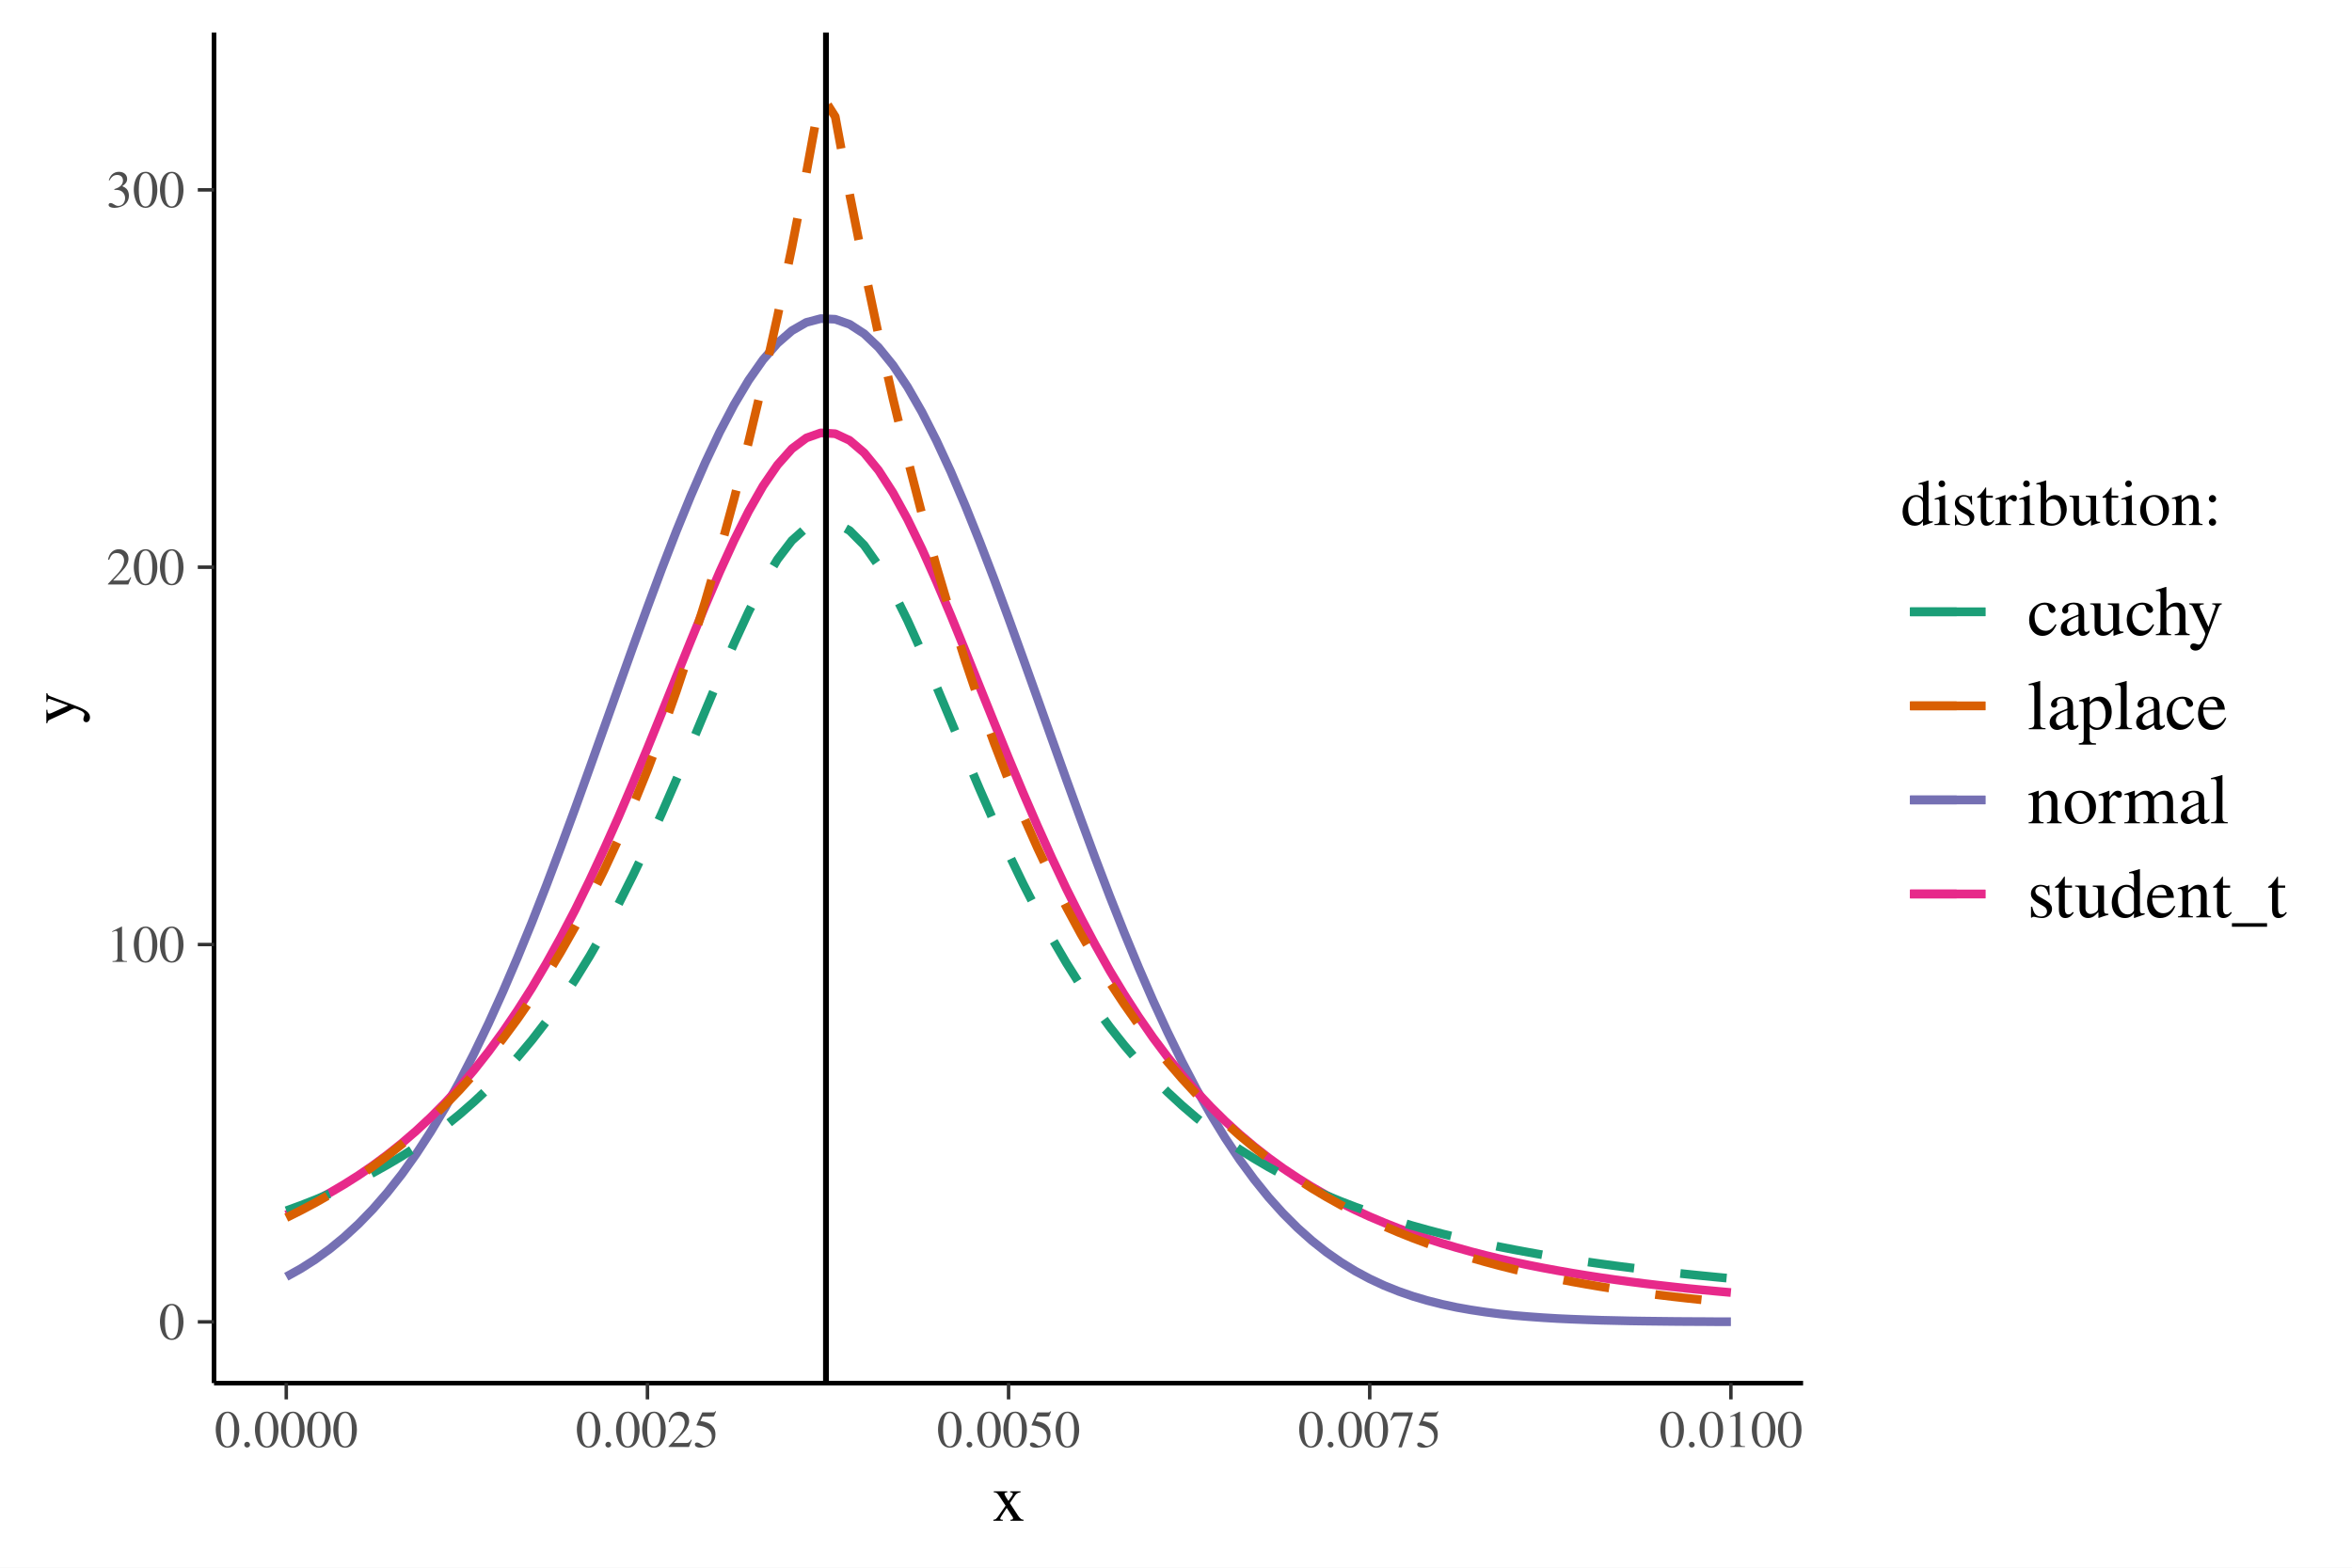
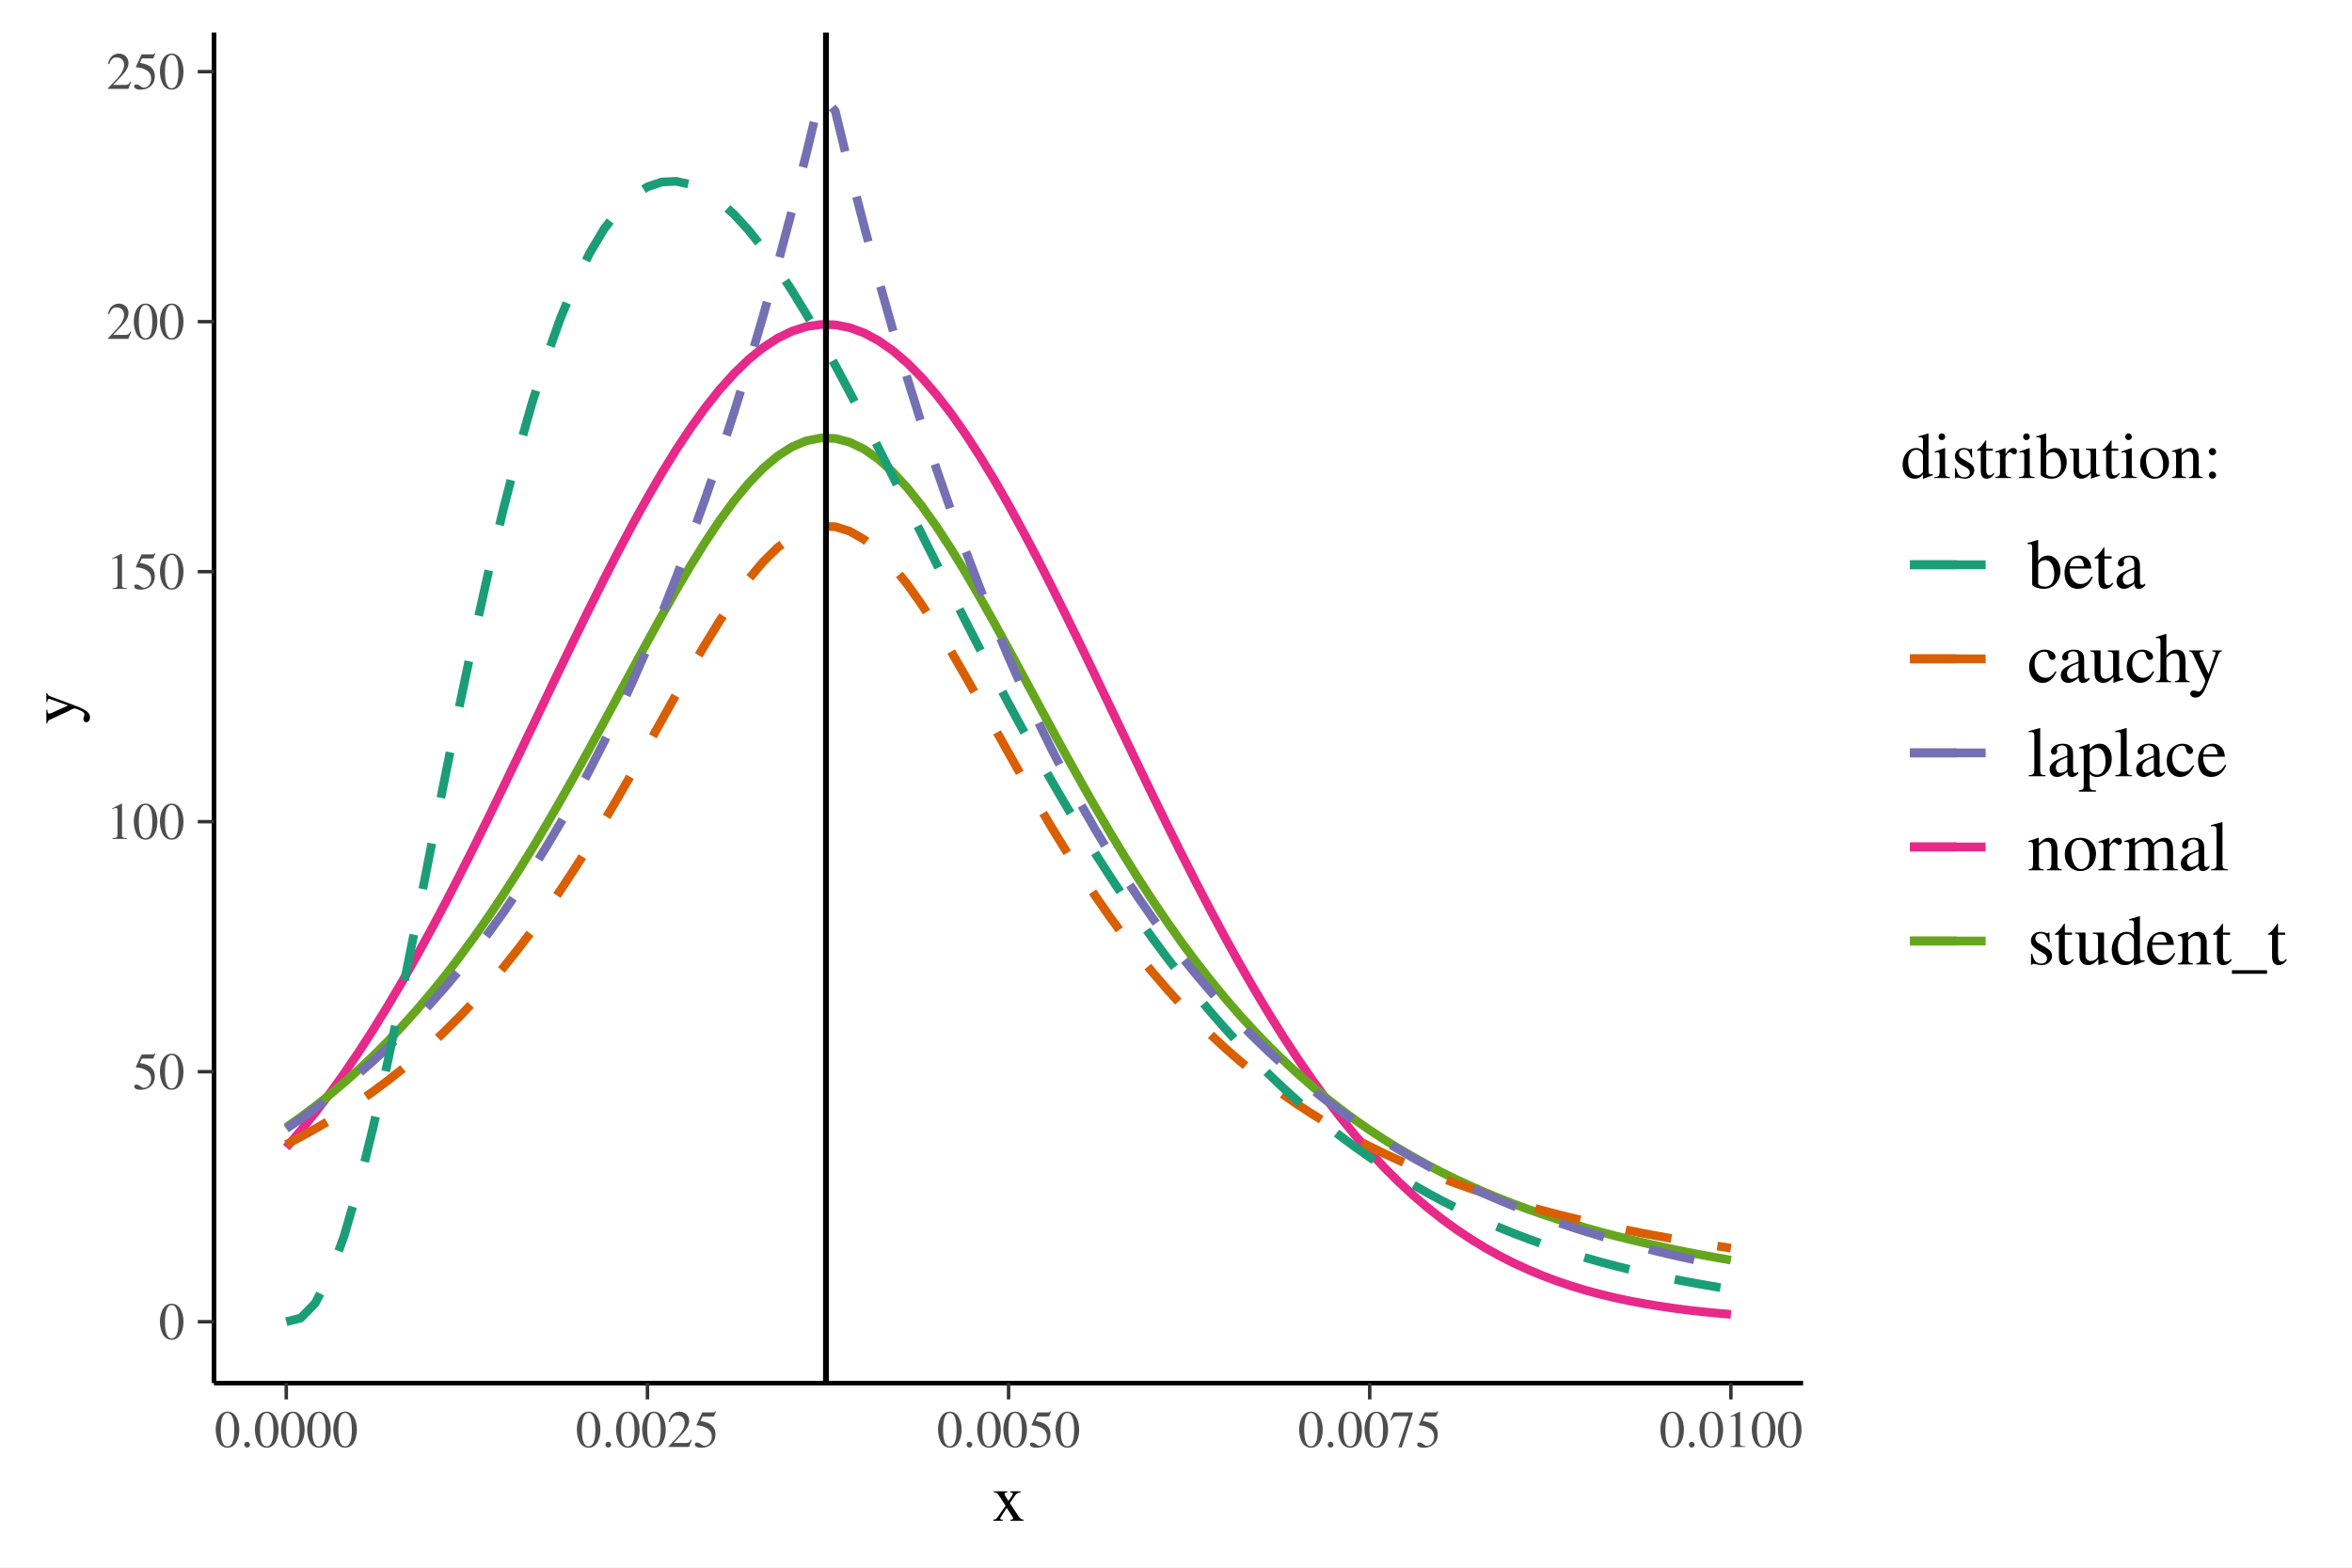
<svg xmlns="http://www.w3.org/2000/svg" viewBox="0 0 432.00 288.00">
  <defs>
    <style type="text/css">
    line, polyline, path, rect, circle {
      fill: none;
      stroke: #000000;
      stroke-linecap: round;
      stroke-linejoin: round;
      stroke-miterlimit: 10.00;
    }
  </style>
  </defs>
  <rect width="100%" height="100%" style="stroke: none; fill: #FFFFFF;" />
  <defs>
    <clipPath id="cpMzkuMzE0M3wzMzEuMTgzfDI1NC4wOTN8NS45Nzc1OA==">
      <rect x="39.31" y="5.98" width="291.87" height="248.11" />
    </clipPath>
  </defs>
-   <polyline points="52.58,234.55 55.23,233.08 57.89,231.39 60.54,229.47 63.19,227.30 65.85,224.85 68.50,222.12 71.15,219.07 73.81,215.70 76.46,211.98 79.11,207.91 81.77,203.48 84.42,198.69 87.07,193.53 89.73,188.01 92.38,182.15 95.03,175.96 97.69,169.46 100.34,162.69 102.99,155.68 105.65,148.48 108.30,141.13 110.95,133.70 113.61,126.25 116.26,118.84 118.92,111.55 121.57,104.44 124.22,97.60 126.88,91.09 129.53,85.00 132.18,79.39 134.84,74.33 137.49,69.88 140.14,66.10 142.80,63.05 145.45,60.75 148.10,59.23 150.76,58.53 153.41,58.65 156.06,59.58 158.72,61.31 161.37,63.83 164.02,67.09 166.68,71.06 169.33,75.69 171.98,80.91 174.64,86.66 177.29,92.88 179.94,99.49 182.60,106.41 185.25,113.58 187.90,120.91 190.56,128.34 193.21,135.79 195.86,143.20 198.52,150.51 201.17,157.66 203.82,164.61 206.48,171.31 209.13,177.72 211.78,183.82 214.44,189.59 217.09,195.01 219.74,200.07 222.40,204.76 225.05,209.09 227.70,213.06 230.36,216.67 233.01,219.96 235.66,222.91 238.32,225.57 240.97,227.93 243.62,230.03 246.28,231.88 248.93,233.51 251.58,234.93 254.24,236.17 256.89,237.23 259.54,238.15 262.20,238.93 264.85,239.60 267.50,240.17 270.16,240.64 272.81,241.04 275.46,241.38 278.12,241.66 280.77,241.88 283.42,242.07 286.08,242.23 288.73,242.35 291.38,242.45 294.04,242.54 296.69,242.60 299.34,242.66 302.00,242.70 304.65,242.73 307.30,242.76 309.96,242.78 312.61,242.79 315.26,242.81 317.92,242.81 " style="stroke-width: 1.60; stroke: #7570B3; stroke-linecap: butt;" clip-path="url(#cpMzkuMzE0M3wzMzEuMTgzfDI1NC4wOTN8NS45Nzc1OA==)" />
-   <polyline points="52.58,223.18 55.23,221.94 57.89,220.60 60.54,219.16 63.19,217.60 65.85,215.92 68.50,214.11 71.15,212.14 73.81,210.02 76.46,207.73 79.11,205.26 81.77,202.58 84.42,199.69 87.07,196.57 89.73,193.20 92.38,189.57 95.03,185.67 97.69,181.49 100.34,177.00 102.99,172.21 105.65,167.12 108.30,161.72 110.95,156.02 113.61,150.06 116.26,143.85 118.92,137.45 121.57,130.91 124.22,124.30 126.88,117.72 129.53,111.27 132.18,105.07 134.84,99.25 137.49,93.94 140.14,89.29 142.80,85.42 145.45,82.44 148.10,80.46 150.76,79.52 153.41,79.68 156.06,80.91 158.72,83.18 161.37,86.41 164.02,90.52 166.68,95.37 169.33,100.83 171.98,106.77 174.64,113.05 177.29,119.55 179.94,126.15 182.60,132.75 185.25,139.26 187.90,145.61 190.56,151.75 193.21,157.65 195.86,163.26 198.52,168.57 201.17,173.58 203.82,178.29 206.48,182.69 209.13,186.79 211.78,190.62 214.44,194.17 217.09,197.47 219.74,200.52 222.40,203.35 225.05,205.97 227.70,208.39 230.36,210.63 233.01,212.71 235.66,214.63 238.32,216.40 240.97,218.05 243.62,219.57 246.28,220.98 248.93,222.29 251.58,223.51 254.24,224.63 256.89,225.68 259.54,226.66 262.20,227.56 264.85,228.41 267.50,229.19 270.16,229.93 272.81,230.61 275.46,231.25 278.12,231.85 280.77,232.41 283.42,232.93 286.08,233.42 288.73,233.88 291.38,234.31 294.04,234.72 296.69,235.10 299.34,235.46 302.00,235.80 304.65,236.11 307.30,236.41 309.96,236.70 312.61,236.96 315.26,237.21 317.92,237.45 " style="stroke-width: 1.60; stroke: #E7298A; stroke-linecap: butt;" clip-path="url(#cpMzkuMzE0M3wzMzEuMTgzfDI1NC4wOTN8NS45Nzc1OA==)" />
-   <polyline points="52.58,222.42 55.23,221.45 57.89,220.41 60.54,219.30 63.19,218.11 65.85,216.83 68.50,215.46 71.15,213.98 73.81,212.40 76.46,210.69 79.11,208.85 81.77,206.86 84.42,204.72 87.07,202.40 89.73,199.90 92.38,197.19 95.03,194.26 97.69,191.09 100.34,187.66 102.99,183.96 105.65,179.96 108.30,175.66 110.95,171.04 113.61,166.09 116.26,160.81 118.92,155.23 121.57,149.36 124.22,143.25 126.88,136.97 129.53,130.61 132.18,124.29 134.84,118.16 137.49,112.40 140.14,107.20 142.80,102.77 145.45,99.30 148.10,96.94 150.76,95.83 153.41,96.01 156.06,97.48 158.72,100.16 161.37,103.92 164.02,108.59 166.68,113.96 169.33,119.84 171.98,126.04 174.64,132.39 177.29,138.74 179.94,144.98 182.60,151.03 185.25,156.82 187.90,162.32 190.56,167.51 193.21,172.36 195.86,176.90 198.52,181.11 201.17,185.03 203.82,188.65 206.48,192.00 209.13,195.10 211.78,197.97 214.44,200.62 217.09,203.07 219.74,205.34 222.40,207.43 225.05,209.38 227.70,211.18 230.36,212.85 233.01,214.41 235.66,215.85 238.32,217.19 240.97,218.45 243.62,219.62 246.28,220.71 248.93,221.73 251.58,222.68 254.24,223.58 256.89,224.42 259.54,225.21 262.20,225.95 264.85,226.65 267.50,227.30 270.16,227.92 272.81,228.50 275.46,229.06 278.12,229.58 280.77,230.07 283.42,230.54 286.08,230.98 288.73,231.40 291.38,231.80 294.04,232.18 296.69,232.54 299.34,232.88 302.00,233.20 304.65,233.51 307.30,233.81 309.96,234.09 312.61,234.36 315.26,234.62 317.92,234.87 " style="stroke-width: 1.60; stroke: #1B9E77; stroke-dasharray: 8.54,8.54; stroke-linecap: butt;" clip-path="url(#cpMzkuMzE0M3wzMzEuMTgzfDI1NC4wOTN8NS45Nzc1OA==)" />
-   <polyline points="52.58,223.70 55.23,222.38 57.89,220.97 60.54,219.46 63.19,217.85 65.85,216.13 68.50,214.28 71.15,212.31 73.81,210.21 76.46,207.96 79.11,205.56 81.77,202.98 84.42,200.24 87.07,197.30 89.73,194.16 92.38,190.80 95.03,187.22 97.69,183.38 100.34,179.28 102.99,174.90 105.65,170.21 108.30,165.21 110.95,159.86 113.61,154.13 116.26,148.02 118.92,141.48 121.57,134.49 124.22,127.02 126.88,119.04 129.53,110.50 132.18,101.38 134.84,91.63 137.49,81.20 140.14,70.06 142.80,58.15 145.45,45.42 148.10,31.80 150.76,17.26 153.41,21.43 156.06,35.71 158.72,49.07 161.37,61.56 164.02,73.25 166.68,84.19 169.33,94.42 171.98,104.00 174.64,112.95 177.29,121.33 179.94,129.17 182.60,136.50 185.25,143.36 187.90,149.77 190.56,155.77 193.21,161.39 195.86,166.64 198.52,171.56 201.17,176.16 203.82,180.46 206.48,184.48 209.13,188.24 211.78,191.77 214.44,195.06 217.09,198.14 219.74,201.02 222.40,203.72 225.05,206.24 227.70,208.61 230.36,210.81 233.01,212.88 235.66,214.81 238.32,216.62 240.97,218.31 243.62,219.89 246.28,221.37 248.93,222.76 251.58,224.05 254.24,225.27 256.89,226.40 259.54,227.46 262.20,228.45 264.85,229.38 267.50,230.25 270.16,231.06 272.81,231.82 275.46,232.53 278.12,233.20 280.77,233.82 283.42,234.40 286.08,234.95 288.73,235.46 291.38,235.93 294.04,236.38 296.69,236.79 299.34,237.18 302.00,237.55 304.65,237.89 307.30,238.21 309.96,238.51 312.61,238.79 315.26,239.05 317.92,239.30 " style="stroke-width: 1.60; stroke: #D95F02; stroke-dasharray: 8.54,8.54; stroke-linecap: butt;" clip-path="url(#cpMzkuMzE0M3wzMzEuMTgzfDI1NC4wOTN8NS45Nzc1OA==)" />
+   <polyline points="52.58,210.80 55.23,207.71 57.89,204.42 60.54,200.93 63.19,197.23 65.85,193.32 68.50,189.22 71.15,184.92 73.81,180.43 76.46,175.77 79.11,170.93 81.77,165.94 84.42,160.80 87.07,155.54 89.73,150.18 92.38,144.73 95.03,139.22 97.69,133.67 100.34,128.12 102.99,122.58 105.65,117.09 108.30,111.68 110.95,106.38 113.61,101.21 116.26,96.22 118.92,91.43 121.57,86.87 124.22,82.58 126.88,78.58 129.53,74.90 132.18,71.57 134.84,68.61 137.49,66.04 140.14,63.88 142.80,62.14 145.45,60.85 148.10,60.00 150.76,59.61 153.41,59.67 156.06,60.19 158.72,61.17 161.37,62.59 164.02,64.44 166.68,66.72 169.33,69.40 171.98,72.47 174.64,75.90 177.29,79.67 179.94,83.76 182.60,88.12 185.25,92.75 187.90,97.60 190.56,102.64 193.21,107.85 195.86,113.19 198.52,118.62 201.17,124.13 203.82,129.67 206.48,135.23 209.13,140.77 211.78,146.26 214.44,151.69 217.09,157.03 219.74,162.25 222.40,167.35 225.05,172.30 227.70,177.09 230.36,181.71 233.01,186.14 235.66,190.39 238.32,194.43 240.97,198.28 243.62,201.92 246.28,205.36 248.93,208.60 251.58,211.63 254.24,214.47 256.89,217.11 259.54,219.57 262.20,221.84 264.85,223.94 267.50,225.87 270.16,227.64 272.81,229.26 275.46,230.73 278.12,232.08 280.77,233.29 283.42,234.39 286.08,235.39 288.73,236.28 291.38,237.08 294.04,237.79 296.69,238.43 299.34,238.99 302.00,239.49 304.65,239.93 307.30,240.32 309.96,240.67 312.61,240.97 315.26,241.23 317.92,241.46 " style="stroke-width: 1.60; stroke: #E7298A; stroke-linecap: butt;" clip-path="url(#cpMzkuMzE0M3wzMzEuMTgzfDI1NC4wOTN8NS45Nzc1OA==)" />
+   <polyline points="52.58,207.10 55.23,205.23 57.89,203.24 60.54,201.13 63.19,198.89 65.85,196.53 68.50,194.03 71.15,191.38 73.81,188.58 76.46,185.63 79.11,182.52 81.77,179.24 84.42,175.79 87.07,172.17 89.73,168.38 92.38,164.42 95.03,160.29 97.69,156.00 100.34,151.56 102.99,146.98 105.65,142.28 108.30,137.48 110.95,132.61 113.61,127.69 116.26,122.76 118.92,117.87 121.57,113.06 124.22,108.37 126.88,103.86 129.53,99.60 132.18,95.62 134.84,92.00 137.49,88.79 140.14,86.04 142.80,83.80 145.45,82.10 148.10,80.98 150.76,80.46 153.41,80.55 156.06,81.24 158.72,82.52 161.37,84.38 164.02,86.76 166.68,89.65 169.33,92.98 171.98,96.70 174.64,100.76 177.29,105.10 179.94,109.66 182.60,114.39 185.25,119.23 187.90,124.14 190.56,129.07 193.21,133.98 195.86,138.84 198.52,143.61 201.17,148.28 203.82,152.82 206.48,157.22 209.13,161.46 211.78,165.54 214.44,169.46 217.09,173.20 219.74,176.77 222.40,180.17 225.05,183.41 227.70,186.47 230.36,189.38 233.01,192.14 235.66,194.74 238.32,197.21 240.97,199.53 243.62,201.73 246.28,203.80 248.93,205.76 251.58,207.61 254.24,209.35 256.89,210.99 259.54,212.54 262.20,214.01 264.85,215.39 267.50,216.69 270.16,217.92 272.81,219.08 275.46,220.17 278.12,221.21 280.77,222.19 283.42,223.11 286.08,223.99 288.73,224.81 291.38,225.60 294.04,226.34 296.69,227.04 299.34,227.70 302.00,228.33 304.65,228.93 307.30,229.50 309.96,230.04 312.61,230.55 315.26,231.03 317.92,231.50 " style="stroke-width: 1.60; stroke: #66A61E; stroke-linecap: butt;" clip-path="url(#cpMzkuMzE0M3wzMzEuMTgzfDI1NC4wOTN8NS45Nzc1OA==)" />
+   <polyline points="52.58,210.25 55.23,208.85 57.89,207.38 60.54,205.82 63.19,204.16 65.85,202.40 68.50,200.54 71.15,198.57 73.81,196.47 76.46,194.25 79.11,191.90 81.77,189.40 84.42,186.75 87.07,183.95 89.73,180.97 92.38,177.83 95.03,174.52 97.69,171.02 100.34,167.34 102.99,163.47 105.65,159.43 108.30,155.22 110.95,150.85 113.61,146.34 116.26,141.72 118.92,137.02 121.57,132.27 124.22,127.54 126.88,122.88 129.53,118.36 132.18,114.05 134.84,110.04 137.49,106.41 140.14,103.24 142.80,100.62 145.45,98.62 148.10,97.28 150.76,96.66 153.41,96.76 156.06,97.59 158.72,99.11 161.37,101.30 164.02,104.08 166.68,107.38 169.33,111.13 171.98,115.23 174.64,119.60 177.29,124.17 179.94,128.86 182.60,133.60 185.25,138.34 187.90,143.03 190.56,147.62 193.21,152.09 195.86,156.42 198.52,160.58 201.17,164.57 203.82,168.39 206.48,172.01 209.13,175.46 211.78,178.73 214.44,181.82 217.09,184.75 219.74,187.51 222.40,190.11 225.05,192.57 227.70,194.89 230.36,197.07 233.01,199.13 235.66,201.07 238.32,202.91 240.97,204.63 243.62,206.26 246.28,207.80 248.93,209.25 251.58,210.62 254.24,211.92 256.89,213.15 259.54,214.31 262.20,215.41 264.85,216.45 267.50,217.44 270.16,218.37 272.81,219.26 275.46,220.11 278.12,220.91 280.77,221.67 283.42,222.40 286.08,223.09 288.73,223.74 291.38,224.37 294.04,224.97 296.69,225.54 299.34,226.09 302.00,226.61 304.65,227.10 307.30,227.58 309.96,228.04 312.61,228.47 315.26,228.89 317.92,229.29 " style="stroke-width: 1.60; stroke: #D95F02; stroke-dasharray: 8.54,8.54; stroke-linecap: butt;" clip-path="url(#cpMzkuMzE0M3wzMzEuMTgzfDI1NC4wOTN8NS45Nzc1OA==)" />
+   <polyline points="52.58,207.35 55.23,205.53 57.89,203.62 60.54,201.61 63.19,199.50 65.85,197.28 68.50,194.94 71.15,192.49 73.81,189.91 76.46,187.19 79.11,184.34 81.77,181.34 84.42,178.19 87.07,174.88 89.73,171.39 92.38,167.73 95.03,163.88 97.69,159.84 100.34,155.58 102.99,151.11 105.65,146.41 108.30,141.46 110.95,136.27 113.61,130.81 116.26,125.06 118.92,119.03 121.57,112.68 124.22,106.01 126.88,98.99 129.53,91.62 132.18,83.87 134.84,75.72 137.49,67.15 140.14,58.14 142.80,48.67 145.45,38.72 148.10,28.26 150.76,17.26 153.41,20.39 156.06,31.24 158.72,41.56 161.37,51.37 164.02,60.71 166.68,69.59 169.33,78.04 171.98,86.08 174.64,93.72 177.29,100.99 179.94,107.91 182.60,114.49 185.25,120.75 187.90,126.70 190.56,132.36 193.21,137.75 195.86,142.87 198.52,147.75 201.17,152.38 203.82,156.79 206.48,160.99 209.13,164.98 211.78,168.78 214.44,172.39 217.09,175.82 219.74,179.09 222.40,182.20 225.05,185.15 227.70,187.97 230.36,190.64 233.01,193.19 235.66,195.61 238.32,197.91 240.97,200.10 243.62,202.18 246.28,204.16 248.93,206.05 251.58,207.84 254.24,209.55 256.89,211.17 259.54,212.71 262.20,214.18 264.85,215.58 267.50,216.91 270.16,218.17 272.81,219.37 275.46,220.51 278.12,221.60 280.77,222.64 283.42,223.62 286.08,224.56 288.73,225.45 291.38,226.29 294.04,227.10 296.69,227.87 299.34,228.60 302.00,229.29 304.65,229.95 307.30,230.58 309.96,231.17 312.61,231.74 315.26,232.28 317.92,232.79 " style="stroke-width: 1.60; stroke: #7570B3; stroke-dasharray: 8.54,8.54; stroke-linecap: butt;" clip-path="url(#cpMzkuMzE0M3wzMzEuMTgzfDI1NC4wOTN8NS45Nzc1OA==)" />
+   <polyline points="52.58,242.81 55.23,242.14 57.89,239.41 60.54,234.36 63.19,227.11 65.85,217.96 68.50,207.25 71.15,195.35 73.81,182.62 76.46,169.39 79.11,155.96 81.77,142.60 84.42,129.54 87.07,116.96 89.73,105.02 92.38,93.85 95.03,83.54 97.69,74.15 100.34,65.74 102.99,58.33 105.65,51.92 108.30,46.51 110.95,42.08 113.61,38.59 116.26,36.02 118.92,34.32 121.57,33.43 124.22,33.31 126.88,33.91 129.53,35.16 132.18,37.01 134.84,39.40 137.49,42.29 140.14,45.61 142.80,49.33 145.45,53.37 148.10,57.71 150.76,62.30 153.41,67.09 156.06,72.05 158.72,77.15 161.37,82.33 164.02,87.59 166.68,92.89 169.33,98.20 171.98,103.50 174.64,108.77 177.29,114.00 179.94,119.16 182.60,124.24 185.25,129.23 187.90,134.12 190.56,138.90 193.21,143.56 195.86,148.10 198.52,152.51 201.17,156.78 203.82,160.91 206.48,164.91 209.13,168.77 211.78,172.49 214.44,176.06 217.09,179.50 219.74,182.80 222.40,185.96 225.05,188.99 227.70,191.89 230.36,194.66 233.01,197.31 235.66,199.83 238.32,202.24 240.97,204.53 243.62,206.70 246.28,208.78 248.93,210.74 251.58,212.61 254.24,214.38 256.89,216.06 259.54,217.65 262.20,219.16 264.85,220.59 267.50,221.93 270.16,223.21 272.81,224.41 275.46,225.54 278.12,226.62 280.77,227.63 283.42,228.58 286.08,229.47 288.73,230.32 291.38,231.11 294.04,231.86 296.69,232.56 299.34,233.22 302.00,233.85 304.65,234.43 307.30,234.98 309.96,235.49 312.61,235.97 315.26,236.42 317.92,236.85 " style="stroke-width: 1.60; stroke: #1B9E77; stroke-dasharray: 8.54,8.54; stroke-linecap: butt;" clip-path="url(#cpMzkuMzE0M3wzMzEuMTgzfDI1NC4wOTN8NS45Nzc1OA==)" />
  <line x1="151.71" y1="254.09" x2="151.71" y2="5.98" style="stroke-width: 1.07; stroke-linecap: butt;" clip-path="url(#cpMzkuMzE0M3wzMzEuMTgzfDI1NC4wOTN8NS45Nzc1OA==)" />
  <defs>
    <clipPath id="cpMHw0MzJ8Mjg4fDA=">
      <rect x="0.00" y="0.00" width="432.00" height="288.00" />
    </clipPath>
  </defs>
  <polyline points="39.31,254.09 39.31,5.98 " style="stroke-width: 0.85; stroke-linecap: butt;" clip-path="url(#cpMHw0MzJ8Mjg4fDA=)" />
  <g clip-path="url(#cpMHw0MzJ8Mjg4fDA=)">
-     <text x="29.14" y="246.02" style="font-size: 9.60px; fill: #4D4D4D; font-family: Times;" textLength="4.80px" lengthAdjust="spacingAndGlyphs">0</text>
+     <text x="29.14" y="245.99" style="font-size: 9.60px; fill: #4D4D4D; font-family: Times;" textLength="4.80px" lengthAdjust="spacingAndGlyphs">0</text>
  </g>
  <g clip-path="url(#cpMHw0MzJ8Mjg4fDA=)">
-     <text x="19.54" y="176.70" style="font-size: 9.60px; fill: #4D4D4D; font-family: Times;" textLength="14.39px" lengthAdjust="spacingAndGlyphs">100</text>
+     <text x="24.34" y="200.06" style="font-size: 9.60px; fill: #4D4D4D; font-family: Times;" textLength="9.59px" lengthAdjust="spacingAndGlyphs">50</text>
  </g>
  <g clip-path="url(#cpMHw0MzJ8Mjg4fDA=)">
-     <text x="19.54" y="107.38" style="font-size: 9.60px; fill: #4D4D4D; font-family: Times;" textLength="14.39px" lengthAdjust="spacingAndGlyphs">200</text>
+     <text x="19.54" y="154.12" style="font-size: 9.60px; fill: #4D4D4D; font-family: Times;" textLength="14.39px" lengthAdjust="spacingAndGlyphs">100</text>
  </g>
  <g clip-path="url(#cpMHw0MzJ8Mjg4fDA=)">
-     <text x="19.54" y="38.05" style="font-size: 9.60px; fill: #4D4D4D; font-family: Times;" textLength="14.39px" lengthAdjust="spacingAndGlyphs">300</text>
+     <text x="19.54" y="108.19" style="font-size: 9.60px; fill: #4D4D4D; font-family: Times;" textLength="14.39px" lengthAdjust="spacingAndGlyphs">150</text>
  </g>
-   <polyline points="36.33,242.84 39.31,242.84 " style="stroke-width: 0.64; stroke: #333333; stroke-linecap: butt;" clip-path="url(#cpMHw0MzJ8Mjg4fDA=)" />
-   <polyline points="36.33,173.52 39.31,173.52 " style="stroke-width: 0.64; stroke: #333333; stroke-linecap: butt;" clip-path="url(#cpMHw0MzJ8Mjg4fDA=)" />
-   <polyline points="36.33,104.20 39.31,104.20 " style="stroke-width: 0.64; stroke: #333333; stroke-linecap: butt;" clip-path="url(#cpMHw0MzJ8Mjg4fDA=)" />
-   <polyline points="36.33,34.88 39.31,34.88 " style="stroke-width: 0.64; stroke: #333333; stroke-linecap: butt;" clip-path="url(#cpMHw0MzJ8Mjg4fDA=)" />
+   <g clip-path="url(#cpMHw0MzJ8Mjg4fDA=)">
+     <text x="19.54" y="62.26" style="font-size: 9.60px; fill: #4D4D4D; font-family: Times;" textLength="14.39px" lengthAdjust="spacingAndGlyphs">200</text>
+   </g>
+   <g clip-path="url(#cpMHw0MzJ8Mjg4fDA=)">
+     <text x="19.54" y="16.33" style="font-size: 9.60px; fill: #4D4D4D; font-family: Times;" textLength="14.39px" lengthAdjust="spacingAndGlyphs">250</text>
+   </g>
+   <polyline points="36.33,242.81 39.31,242.81 " style="stroke-width: 0.64; stroke: #333333; stroke-linecap: butt;" clip-path="url(#cpMHw0MzJ8Mjg4fDA=)" />
+   <polyline points="36.33,196.88 39.31,196.88 " style="stroke-width: 0.64; stroke: #333333; stroke-linecap: butt;" clip-path="url(#cpMHw0MzJ8Mjg4fDA=)" />
+   <polyline points="36.33,150.95 39.31,150.95 " style="stroke-width: 0.64; stroke: #333333; stroke-linecap: butt;" clip-path="url(#cpMHw0MzJ8Mjg4fDA=)" />
+   <polyline points="36.33,105.02 39.31,105.02 " style="stroke-width: 0.64; stroke: #333333; stroke-linecap: butt;" clip-path="url(#cpMHw0MzJ8Mjg4fDA=)" />
+   <polyline points="36.33,59.09 39.31,59.09 " style="stroke-width: 0.64; stroke: #333333; stroke-linecap: butt;" clip-path="url(#cpMHw0MzJ8Mjg4fDA=)" />
+   <polyline points="36.33,13.16 39.31,13.16 " style="stroke-width: 0.64; stroke: #333333; stroke-linecap: butt;" clip-path="url(#cpMHw0MzJ8Mjg4fDA=)" />
  <polyline points="39.31,254.09 331.18,254.09 " style="stroke-width: 0.85; stroke-linecap: butt;" clip-path="url(#cpMHw0MzJ8Mjg4fDA=)" />
  <polyline points="52.58,257.08 52.58,254.09 " style="stroke-width: 0.64; stroke: #333333; stroke-linecap: butt;" clip-path="url(#cpMHw0MzJ8Mjg4fDA=)" />
  <polyline points="118.92,257.08 118.92,254.09 " style="stroke-width: 0.64; stroke: #333333; stroke-linecap: butt;" clip-path="url(#cpMHw0MzJ8Mjg4fDA=)" />
  <polyline points="185.25,257.08 185.25,254.09 " style="stroke-width: 0.64; stroke: #333333; stroke-linecap: butt;" clip-path="url(#cpMHw0MzJ8Mjg4fDA=)" />
  <polyline points="251.58,257.08 251.58,254.09 " style="stroke-width: 0.64; stroke: #333333; stroke-linecap: butt;" clip-path="url(#cpMHw0MzJ8Mjg4fDA=)" />
  <polyline points="317.92,257.08 317.92,254.09 " style="stroke-width: 0.64; stroke: #333333; stroke-linecap: butt;" clip-path="url(#cpMHw0MzJ8Mjg4fDA=)" />
  <g clip-path="url(#cpMHw0MzJ8Mjg4fDA=)">
    <text x="39.39" y="265.82" style="font-size: 9.60px; fill: #4D4D4D; font-family: Times;" textLength="26.38px" lengthAdjust="spacingAndGlyphs">0.0000</text>
  </g>
  <g clip-path="url(#cpMHw0MzJ8Mjg4fDA=)">
    <text x="105.72" y="265.82" style="font-size: 9.60px; fill: #4D4D4D; font-family: Times;" textLength="26.38px" lengthAdjust="spacingAndGlyphs">0.0025</text>
  </g>
  <g clip-path="url(#cpMHw0MzJ8Mjg4fDA=)">
    <text x="172.06" y="265.82" style="font-size: 9.60px; fill: #4D4D4D; font-family: Times;" textLength="26.38px" lengthAdjust="spacingAndGlyphs">0.0050</text>
  </g>
  <g clip-path="url(#cpMHw0MzJ8Mjg4fDA=)">
    <text x="238.39" y="265.82" style="font-size: 9.60px; fill: #4D4D4D; font-family: Times;" textLength="26.38px" lengthAdjust="spacingAndGlyphs">0.0075</text>
  </g>
  <g clip-path="url(#cpMHw0MzJ8Mjg4fDA=)">
    <text x="304.73" y="265.82" style="font-size: 9.60px; fill: #4D4D4D; font-family: Times;" textLength="26.38px" lengthAdjust="spacingAndGlyphs">0.0100</text>
  </g>
  <g clip-path="url(#cpMHw0MzJ8Mjg4fDA=)">
    <text x="182.25" y="279.38" style="font-size: 12.00px; font-family: Times;" textLength="6.00px" lengthAdjust="spacingAndGlyphs">x</text>
  </g>
  <g clip-path="url(#cpMHw0MzJ8Mjg4fDA=)">
    <text transform="translate(13.92,133.04) rotate(-90)" style="font-size: 12.00px; font-family: Times;" textLength="6.00px" lengthAdjust="spacingAndGlyphs">y</text>
  </g>
  <g clip-path="url(#cpMHw0MzJ8Mjg4fDA=)">
-     <text x="349.12" y="96.46" style="font-size: 12.00px; font-family: Times;" textLength="58.67px" lengthAdjust="spacingAndGlyphs">distribution:</text>
+     <text x="349.12" y="87.82" style="font-size: 12.00px; font-family: Times;" textLength="58.67px" lengthAdjust="spacingAndGlyphs">distribution:</text>
  </g>
-   <line x1="350.84" y1="112.40" x2="364.67" y2="112.40" style="stroke-width: 1.60; stroke: #1B9E77; stroke-linecap: butt;" clip-path="url(#cpMHw0MzJ8Mjg4fDA=)" />
-   <line x1="350.84" y1="112.40" x2="364.67" y2="112.40" style="stroke-width: 1.60; stroke: #1B9E77; stroke-linecap: butt;" clip-path="url(#cpMHw0MzJ8Mjg4fDA=)" />
-   <line x1="350.84" y1="112.40" x2="364.67" y2="112.40" style="stroke-width: 1.60; stroke: #1B9E77; stroke-dasharray: 8.54,8.54; stroke-linecap: butt;" clip-path="url(#cpMHw0MzJ8Mjg4fDA=)" />
-   <line x1="350.84" y1="112.40" x2="364.67" y2="112.40" style="stroke-width: 1.60; stroke: #1B9E77; stroke-dasharray: 8.54,8.54; stroke-linecap: butt;" clip-path="url(#cpMHw0MzJ8Mjg4fDA=)" />
-   <line x1="350.84" y1="129.68" x2="364.67" y2="129.68" style="stroke-width: 1.60; stroke: #D95F02; stroke-linecap: butt;" clip-path="url(#cpMHw0MzJ8Mjg4fDA=)" />
-   <line x1="350.84" y1="129.68" x2="364.67" y2="129.68" style="stroke-width: 1.60; stroke: #D95F02; stroke-linecap: butt;" clip-path="url(#cpMHw0MzJ8Mjg4fDA=)" />
-   <line x1="350.84" y1="129.68" x2="364.67" y2="129.68" style="stroke-width: 1.60; stroke: #D95F02; stroke-dasharray: 8.54,8.54; stroke-linecap: butt;" clip-path="url(#cpMHw0MzJ8Mjg4fDA=)" />
-   <line x1="350.84" y1="129.68" x2="364.67" y2="129.68" style="stroke-width: 1.60; stroke: #D95F02; stroke-dasharray: 8.54,8.54; stroke-linecap: butt;" clip-path="url(#cpMHw0MzJ8Mjg4fDA=)" />
-   <line x1="350.84" y1="146.96" x2="364.67" y2="146.96" style="stroke-width: 1.60; stroke: #7570B3; stroke-linecap: butt;" clip-path="url(#cpMHw0MzJ8Mjg4fDA=)" />
-   <line x1="350.84" y1="146.96" x2="364.67" y2="146.96" style="stroke-width: 1.60; stroke: #7570B3; stroke-linecap: butt;" clip-path="url(#cpMHw0MzJ8Mjg4fDA=)" />
-   <line x1="350.84" y1="146.96" x2="364.67" y2="146.96" style="stroke-width: 1.60; stroke: #7570B3; stroke-dasharray: 8.54,8.54; stroke-linecap: butt;" clip-path="url(#cpMHw0MzJ8Mjg4fDA=)" />
-   <line x1="350.84" y1="146.96" x2="364.67" y2="146.96" style="stroke-width: 1.60; stroke: #7570B3; stroke-dasharray: 8.54,8.54; stroke-linecap: butt;" clip-path="url(#cpMHw0MzJ8Mjg4fDA=)" />
-   <line x1="350.84" y1="164.24" x2="364.67" y2="164.24" style="stroke-width: 1.60; stroke: #E7298A; stroke-linecap: butt;" clip-path="url(#cpMHw0MzJ8Mjg4fDA=)" />
-   <line x1="350.84" y1="164.24" x2="364.67" y2="164.24" style="stroke-width: 1.60; stroke: #E7298A; stroke-linecap: butt;" clip-path="url(#cpMHw0MzJ8Mjg4fDA=)" />
-   <line x1="350.84" y1="164.24" x2="364.67" y2="164.24" style="stroke-width: 1.60; stroke: #E7298A; stroke-dasharray: 8.54,8.54; stroke-linecap: butt;" clip-path="url(#cpMHw0MzJ8Mjg4fDA=)" />
-   <line x1="350.84" y1="164.24" x2="364.67" y2="164.24" style="stroke-width: 1.60; stroke: #E7298A; stroke-dasharray: 8.54,8.54; stroke-linecap: butt;" clip-path="url(#cpMHw0MzJ8Mjg4fDA=)" />
+   <line x1="350.84" y1="103.76" x2="364.67" y2="103.76" style="stroke-width: 1.60; stroke: #1B9E77; stroke-linecap: butt;" clip-path="url(#cpMHw0MzJ8Mjg4fDA=)" />
+   <line x1="350.84" y1="103.76" x2="364.67" y2="103.76" style="stroke-width: 1.60; stroke: #1B9E77; stroke-linecap: butt;" clip-path="url(#cpMHw0MzJ8Mjg4fDA=)" />
+   <line x1="350.84" y1="103.76" x2="364.67" y2="103.76" style="stroke-width: 1.60; stroke: #1B9E77; stroke-dasharray: 8.54,8.54; stroke-linecap: butt;" clip-path="url(#cpMHw0MzJ8Mjg4fDA=)" />
+   <line x1="350.84" y1="103.76" x2="364.67" y2="103.76" style="stroke-width: 1.60; stroke: #1B9E77; stroke-dasharray: 8.54,8.54; stroke-linecap: butt;" clip-path="url(#cpMHw0MzJ8Mjg4fDA=)" />
+   <line x1="350.84" y1="103.76" x2="364.67" y2="103.76" style="stroke-width: 1.60; stroke: #1B9E77; stroke-dasharray: 8.54,8.54; stroke-linecap: butt;" clip-path="url(#cpMHw0MzJ8Mjg4fDA=)" />
+   <line x1="350.84" y1="121.04" x2="364.67" y2="121.04" style="stroke-width: 1.60; stroke: #D95F02; stroke-linecap: butt;" clip-path="url(#cpMHw0MzJ8Mjg4fDA=)" />
+   <line x1="350.84" y1="121.04" x2="364.67" y2="121.04" style="stroke-width: 1.60; stroke: #D95F02; stroke-linecap: butt;" clip-path="url(#cpMHw0MzJ8Mjg4fDA=)" />
+   <line x1="350.84" y1="121.04" x2="364.67" y2="121.04" style="stroke-width: 1.60; stroke: #D95F02; stroke-dasharray: 8.54,8.54; stroke-linecap: butt;" clip-path="url(#cpMHw0MzJ8Mjg4fDA=)" />
+   <line x1="350.84" y1="121.04" x2="364.67" y2="121.04" style="stroke-width: 1.60; stroke: #D95F02; stroke-dasharray: 8.54,8.54; stroke-linecap: butt;" clip-path="url(#cpMHw0MzJ8Mjg4fDA=)" />
+   <line x1="350.84" y1="121.04" x2="364.67" y2="121.04" style="stroke-width: 1.60; stroke: #D95F02; stroke-dasharray: 8.54,8.54; stroke-linecap: butt;" clip-path="url(#cpMHw0MzJ8Mjg4fDA=)" />
+   <line x1="350.84" y1="138.32" x2="364.67" y2="138.32" style="stroke-width: 1.60; stroke: #7570B3; stroke-linecap: butt;" clip-path="url(#cpMHw0MzJ8Mjg4fDA=)" />
+   <line x1="350.84" y1="138.32" x2="364.67" y2="138.32" style="stroke-width: 1.60; stroke: #7570B3; stroke-linecap: butt;" clip-path="url(#cpMHw0MzJ8Mjg4fDA=)" />
+   <line x1="350.84" y1="138.32" x2="364.67" y2="138.32" style="stroke-width: 1.60; stroke: #7570B3; stroke-dasharray: 8.54,8.54; stroke-linecap: butt;" clip-path="url(#cpMHw0MzJ8Mjg4fDA=)" />
+   <line x1="350.84" y1="138.32" x2="364.67" y2="138.32" style="stroke-width: 1.60; stroke: #7570B3; stroke-dasharray: 8.54,8.54; stroke-linecap: butt;" clip-path="url(#cpMHw0MzJ8Mjg4fDA=)" />
+   <line x1="350.84" y1="138.32" x2="364.67" y2="138.32" style="stroke-width: 1.60; stroke: #7570B3; stroke-dasharray: 8.54,8.54; stroke-linecap: butt;" clip-path="url(#cpMHw0MzJ8Mjg4fDA=)" />
+   <line x1="350.84" y1="155.60" x2="364.67" y2="155.60" style="stroke-width: 1.60; stroke: #E7298A; stroke-linecap: butt;" clip-path="url(#cpMHw0MzJ8Mjg4fDA=)" />
+   <line x1="350.84" y1="155.60" x2="364.67" y2="155.60" style="stroke-width: 1.60; stroke: #E7298A; stroke-linecap: butt;" clip-path="url(#cpMHw0MzJ8Mjg4fDA=)" />
+   <line x1="350.84" y1="155.60" x2="364.67" y2="155.60" style="stroke-width: 1.60; stroke: #E7298A; stroke-dasharray: 8.54,8.54; stroke-linecap: butt;" clip-path="url(#cpMHw0MzJ8Mjg4fDA=)" />
+   <line x1="350.84" y1="155.60" x2="364.67" y2="155.60" style="stroke-width: 1.60; stroke: #E7298A; stroke-dasharray: 8.54,8.54; stroke-linecap: butt;" clip-path="url(#cpMHw0MzJ8Mjg4fDA=)" />
+   <line x1="350.84" y1="155.60" x2="364.67" y2="155.60" style="stroke-width: 1.60; stroke: #E7298A; stroke-dasharray: 8.54,8.54; stroke-linecap: butt;" clip-path="url(#cpMHw0MzJ8Mjg4fDA=)" />
+   <line x1="350.84" y1="172.88" x2="364.67" y2="172.88" style="stroke-width: 1.60; stroke: #66A61E; stroke-linecap: butt;" clip-path="url(#cpMHw0MzJ8Mjg4fDA=)" />
+   <line x1="350.84" y1="172.88" x2="364.67" y2="172.88" style="stroke-width: 1.60; stroke: #66A61E; stroke-linecap: butt;" clip-path="url(#cpMHw0MzJ8Mjg4fDA=)" />
+   <line x1="350.84" y1="172.88" x2="364.67" y2="172.88" style="stroke-width: 1.60; stroke: #66A61E; stroke-dasharray: 8.54,8.54; stroke-linecap: butt;" clip-path="url(#cpMHw0MzJ8Mjg4fDA=)" />
+   <line x1="350.84" y1="172.88" x2="364.67" y2="172.88" style="stroke-width: 1.60; stroke: #66A61E; stroke-dasharray: 8.54,8.54; stroke-linecap: butt;" clip-path="url(#cpMHw0MzJ8Mjg4fDA=)" />
+   <line x1="350.84" y1="172.88" x2="364.67" y2="172.88" style="stroke-width: 1.60; stroke: #66A61E; stroke-dasharray: 8.54,8.54; stroke-linecap: butt;" clip-path="url(#cpMHw0MzJ8Mjg4fDA=)" />
  <g clip-path="url(#cpMHw0MzJ8Mjg4fDA=)">
-     <text x="372.37" y="116.69" style="font-size: 13.00px; font-family: Times;" textLength="36.81px" lengthAdjust="spacingAndGlyphs">cauchy</text>
+     <text x="372.37" y="108.05" style="font-size: 13.00px; font-family: Times;" textLength="21.65px" lengthAdjust="spacingAndGlyphs">beta</text>
  </g>
  <g clip-path="url(#cpMHw0MzJ8Mjg4fDA=)">
-     <text x="372.37" y="133.97" style="font-size: 13.00px; font-family: Times;" textLength="36.80px" lengthAdjust="spacingAndGlyphs">laplace</text>
+     <text x="372.37" y="125.33" style="font-size: 13.00px; font-family: Times;" textLength="36.81px" lengthAdjust="spacingAndGlyphs">cauchy</text>
  </g>
  <g clip-path="url(#cpMHw0MzJ8Mjg4fDA=)">
-     <text x="372.37" y="151.25" style="font-size: 13.00px; font-family: Times;" textLength="36.82px" lengthAdjust="spacingAndGlyphs">normal</text>
+     <text x="372.37" y="142.61" style="font-size: 13.00px; font-family: Times;" textLength="36.80px" lengthAdjust="spacingAndGlyphs">laplace</text>
  </g>
  <g clip-path="url(#cpMHw0MzJ8Mjg4fDA=)">
-     <text x="372.37" y="168.53" style="font-size: 13.00px; font-family: Times;" textLength="47.66px" lengthAdjust="spacingAndGlyphs">student_t</text>
+     <text x="372.37" y="159.89" style="font-size: 13.00px; font-family: Times;" textLength="36.82px" lengthAdjust="spacingAndGlyphs">normal</text>
+   </g>
+   <g clip-path="url(#cpMHw0MzJ8Mjg4fDA=)">
+     <text x="372.37" y="177.17" style="font-size: 13.00px; font-family: Times;" textLength="47.66px" lengthAdjust="spacingAndGlyphs">student_t</text>
  </g>
</svg>
